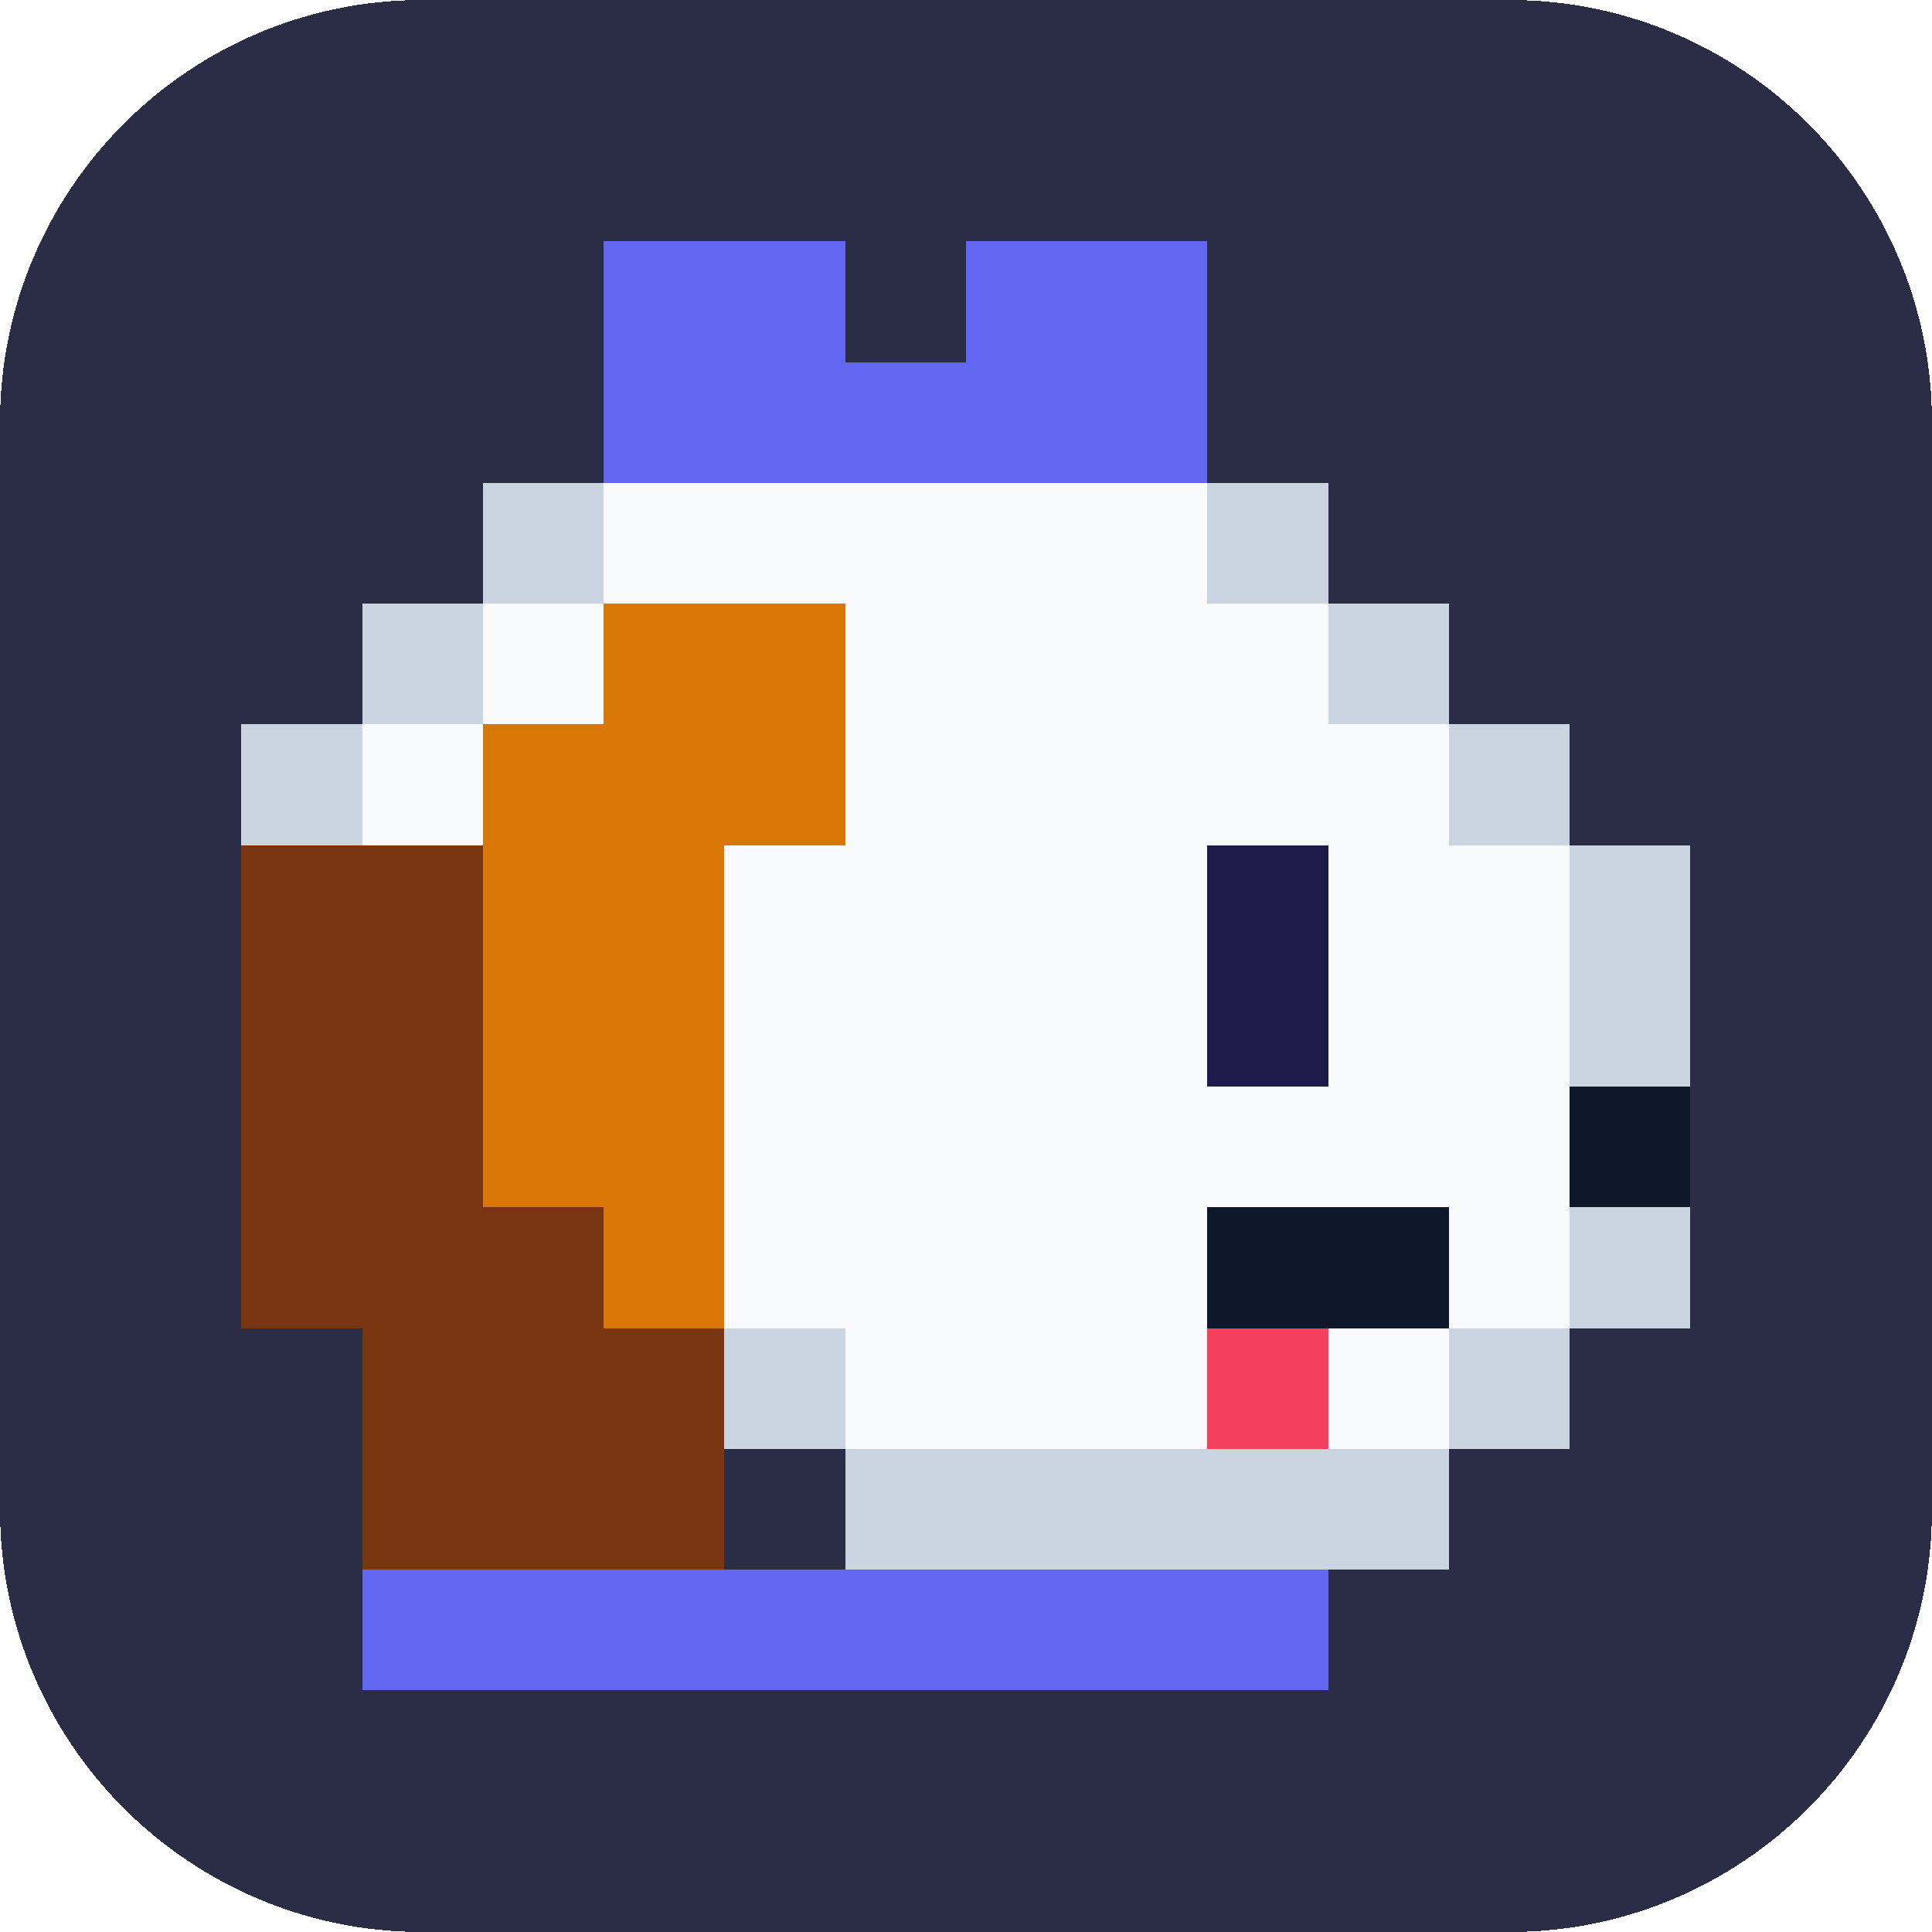
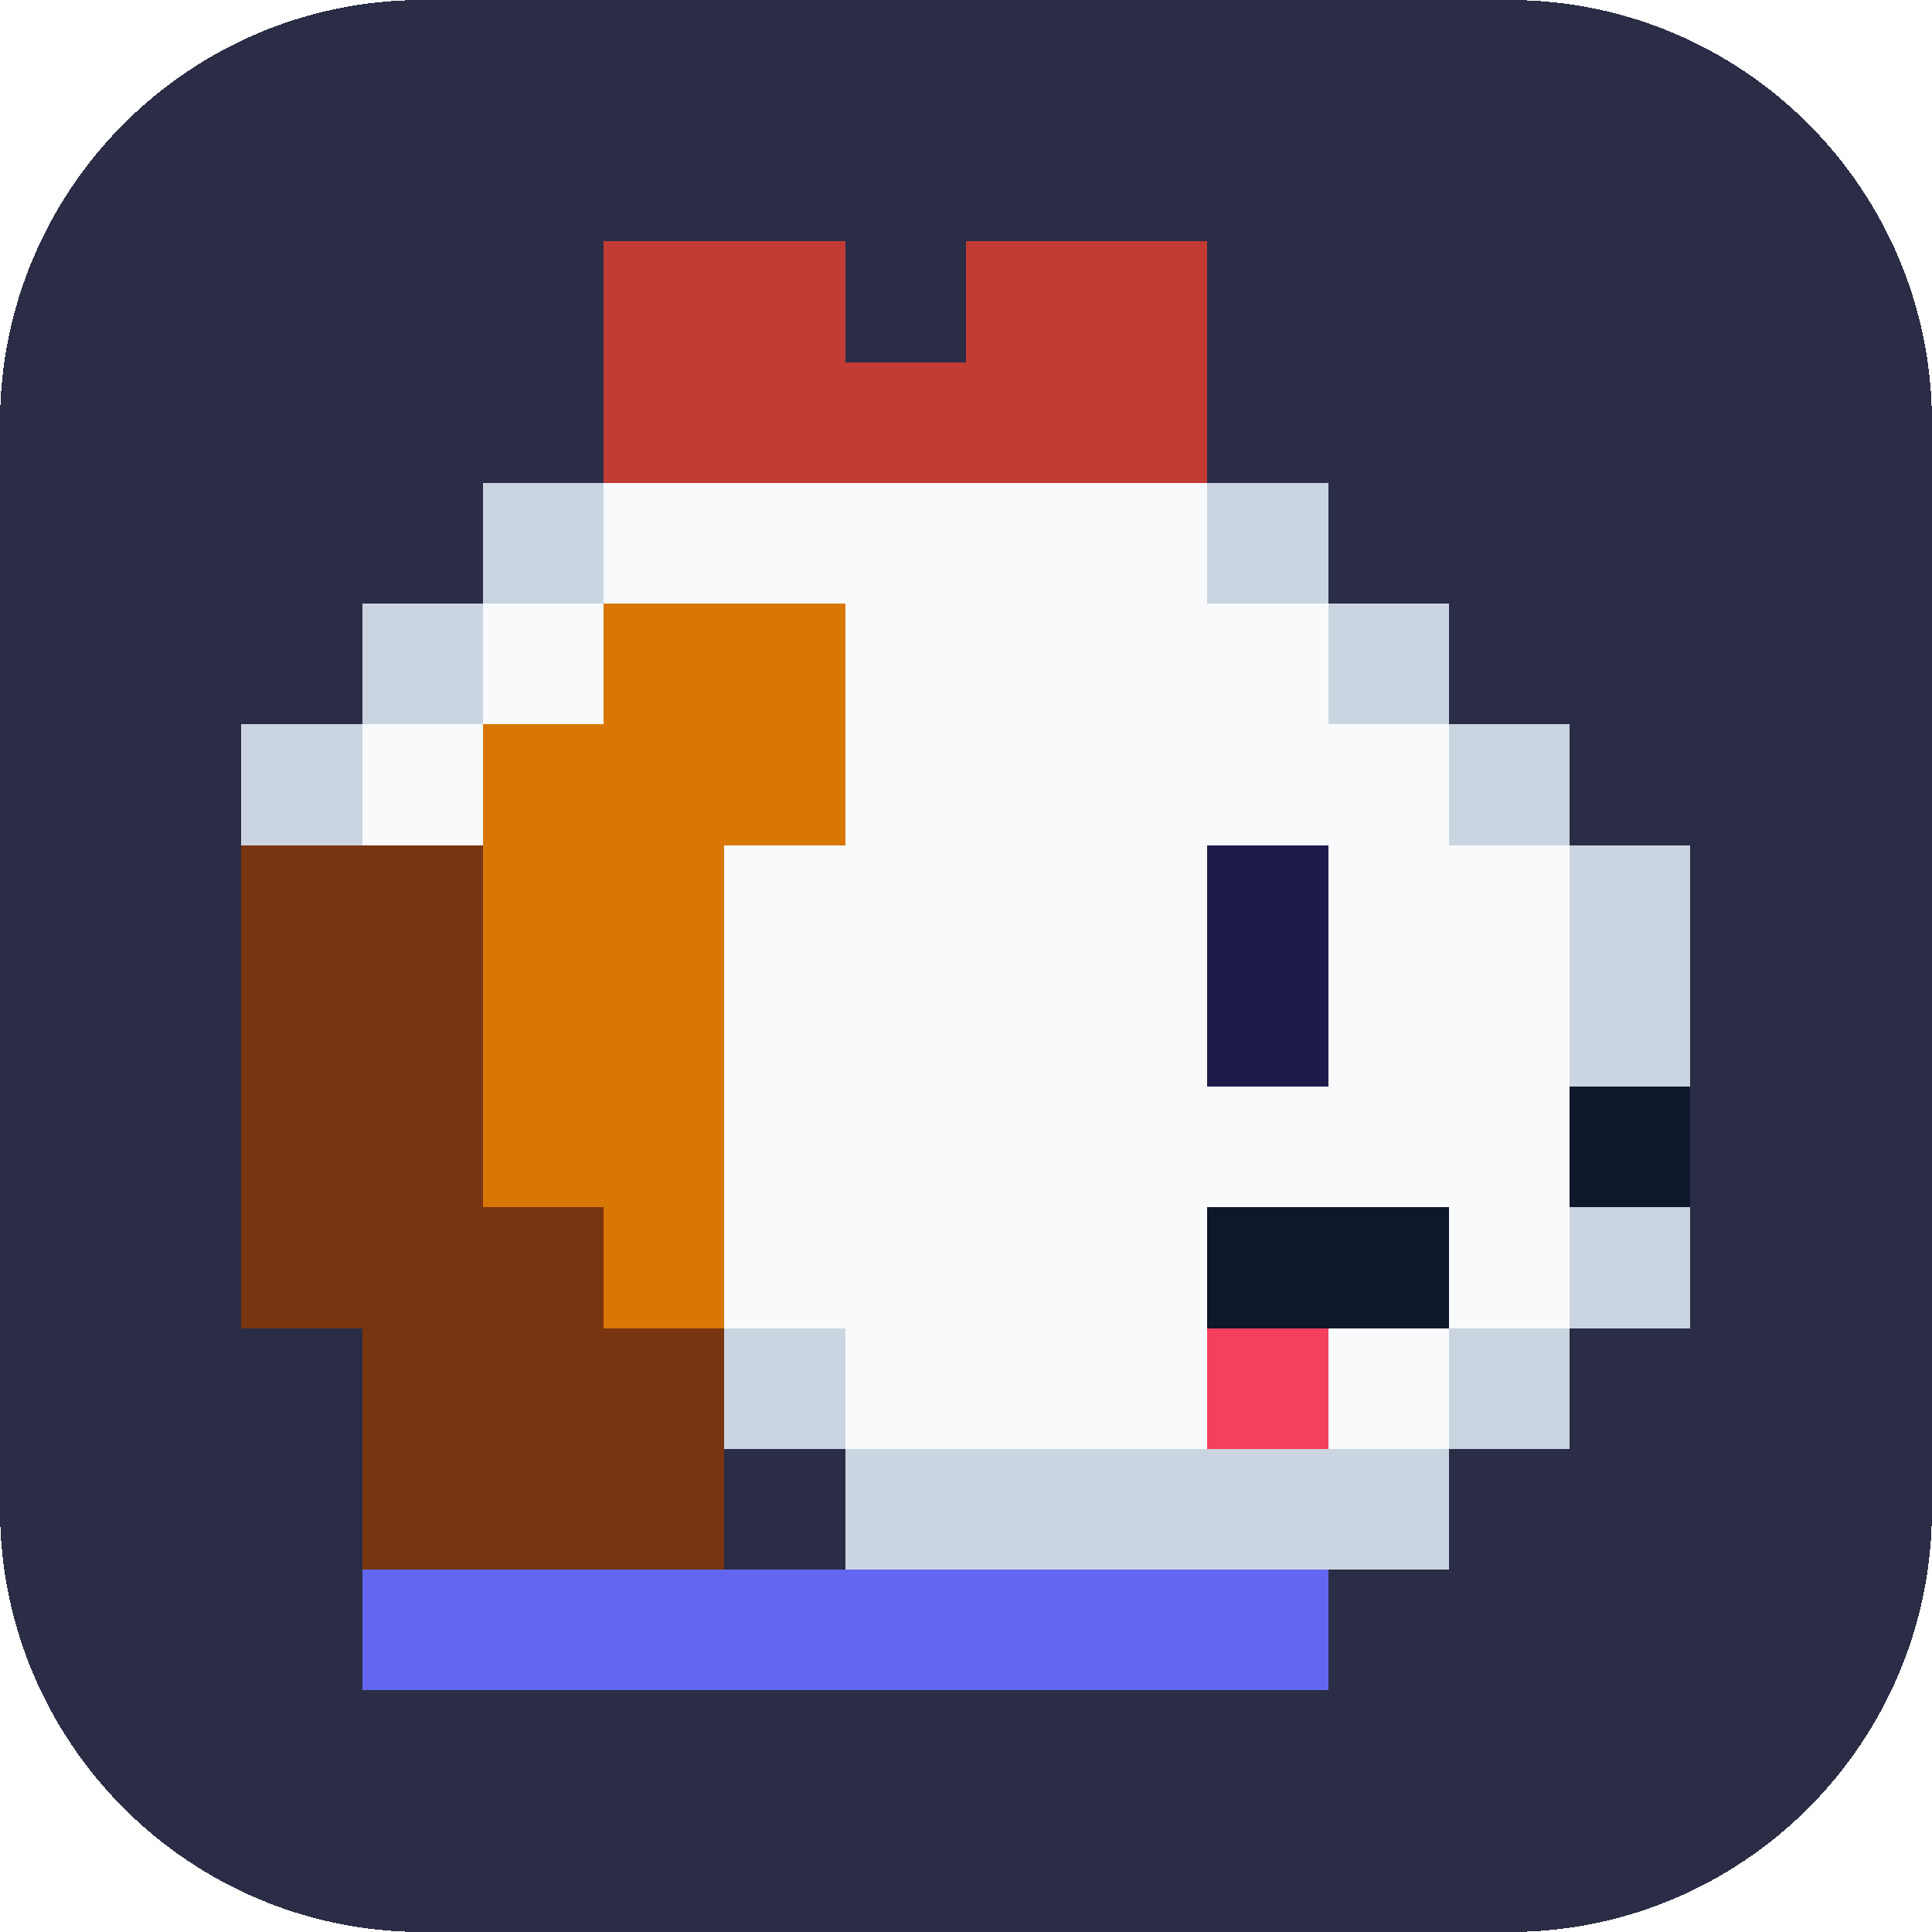
<svg xmlns="http://www.w3.org/2000/svg" viewBox="0 0 16 16" shape-rendering="crispEdges">
  <rect width="16" height="16" rx="3.5" fill="#2a2d45" />
-   <rect x="5" y="2" width="2" height="1" fill="#6366f1" />
-   <rect x="8" y="2" width="2" height="1" fill="#6366f1" />
-   <rect x="5" y="3" width="5" height="1" fill="#6366f1" />
+   <rect x="5" y="2" width="2" height="1" fill="#C23B34" />
+   <rect x="8" y="2" width="2" height="1" fill="#C23B34" />
+   <rect x="5" y="3" width="5" height="1" fill="#C23B34" />
  <rect x="4" y="4" width="1" height="1" fill="#cbd5e1" />
  <rect x="5" y="4" width="5" height="1" fill="#f8fafc" />
  <rect x="10" y="4" width="1" height="1" fill="#cbd5e1" />
  <rect x="3" y="5" width="1" height="1" fill="#cbd5e1" />
  <rect x="4" y="5" width="1" height="1" fill="#f8fafc" />
  <rect x="5" y="5" width="2" height="1" fill="#d97706" />
  <rect x="7" y="5" width="4" height="1" fill="#f8fafc" />
  <rect x="11" y="5" width="1" height="1" fill="#cbd5e1" />
  <rect x="2" y="6" width="1" height="1" fill="#cbd5e1" />
  <rect x="3" y="6" width="1" height="1" fill="#f8fafc" />
  <rect x="4" y="6" width="3" height="1" fill="#d97706" />
  <rect x="7" y="6" width="5" height="1" fill="#f8fafc" />
  <rect x="12" y="6" width="1" height="1" fill="#cbd5e1" />
  <rect x="2" y="7" width="2" height="1" fill="#78350f" />
  <rect x="4" y="7" width="2" height="1" fill="#d97706" />
  <rect x="6" y="7" width="4" height="1" fill="#f8fafc" />
  <rect x="10" y="7" width="1" height="1" fill="#1e1b4b" />
  <rect x="11" y="7" width="2" height="1" fill="#f8fafc" />
  <rect x="13" y="7" width="1" height="1" fill="#cbd5e1" />
  <rect x="2" y="8" width="2" height="1" fill="#78350f" />
  <rect x="4" y="8" width="2" height="1" fill="#d97706" />
  <rect x="6" y="8" width="4" height="1" fill="#f8fafc" />
  <rect x="10" y="8" width="1" height="1" fill="#1e1b4b" />
  <rect x="11" y="8" width="2" height="1" fill="#f8fafc" />
  <rect x="13" y="8" width="1" height="1" fill="#cbd5e1" />
  <rect x="2" y="9" width="2" height="1" fill="#78350f" />
  <rect x="4" y="9" width="2" height="1" fill="#d97706" />
  <rect x="6" y="9" width="7" height="1" fill="#f8fafc" />
  <rect x="13" y="9" width="1" height="1" fill="#0f172a" />
  <rect x="2" y="10" width="3" height="1" fill="#78350f" />
  <rect x="5" y="10" width="1" height="1" fill="#d97706" />
  <rect x="6" y="10" width="4" height="1" fill="#f8fafc" />
  <rect x="10" y="10" width="2" height="1" fill="#0f172a" />
  <rect x="12" y="10" width="1" height="1" fill="#f8fafc" />
  <rect x="13" y="10" width="1" height="1" fill="#cbd5e1" />
  <rect x="3" y="11" width="3" height="1" fill="#78350f" />
  <rect x="6" y="11" width="1" height="1" fill="#cbd5e1" />
  <rect x="7" y="11" width="3" height="1" fill="#f8fafc" />
  <rect x="10" y="11" width="1" height="1" fill="#f43f5e" />
  <rect x="11" y="11" width="1" height="1" fill="#f8fafc" />
  <rect x="12" y="11" width="1" height="1" fill="#cbd5e1" />
  <rect x="3" y="12" width="3" height="1" fill="#78350f" />
  <rect x="7" y="12" width="5" height="1" fill="#cbd5e1" />
  <rect x="3" y="13" width="8" height="1" fill="#6366f1" />
</svg>
